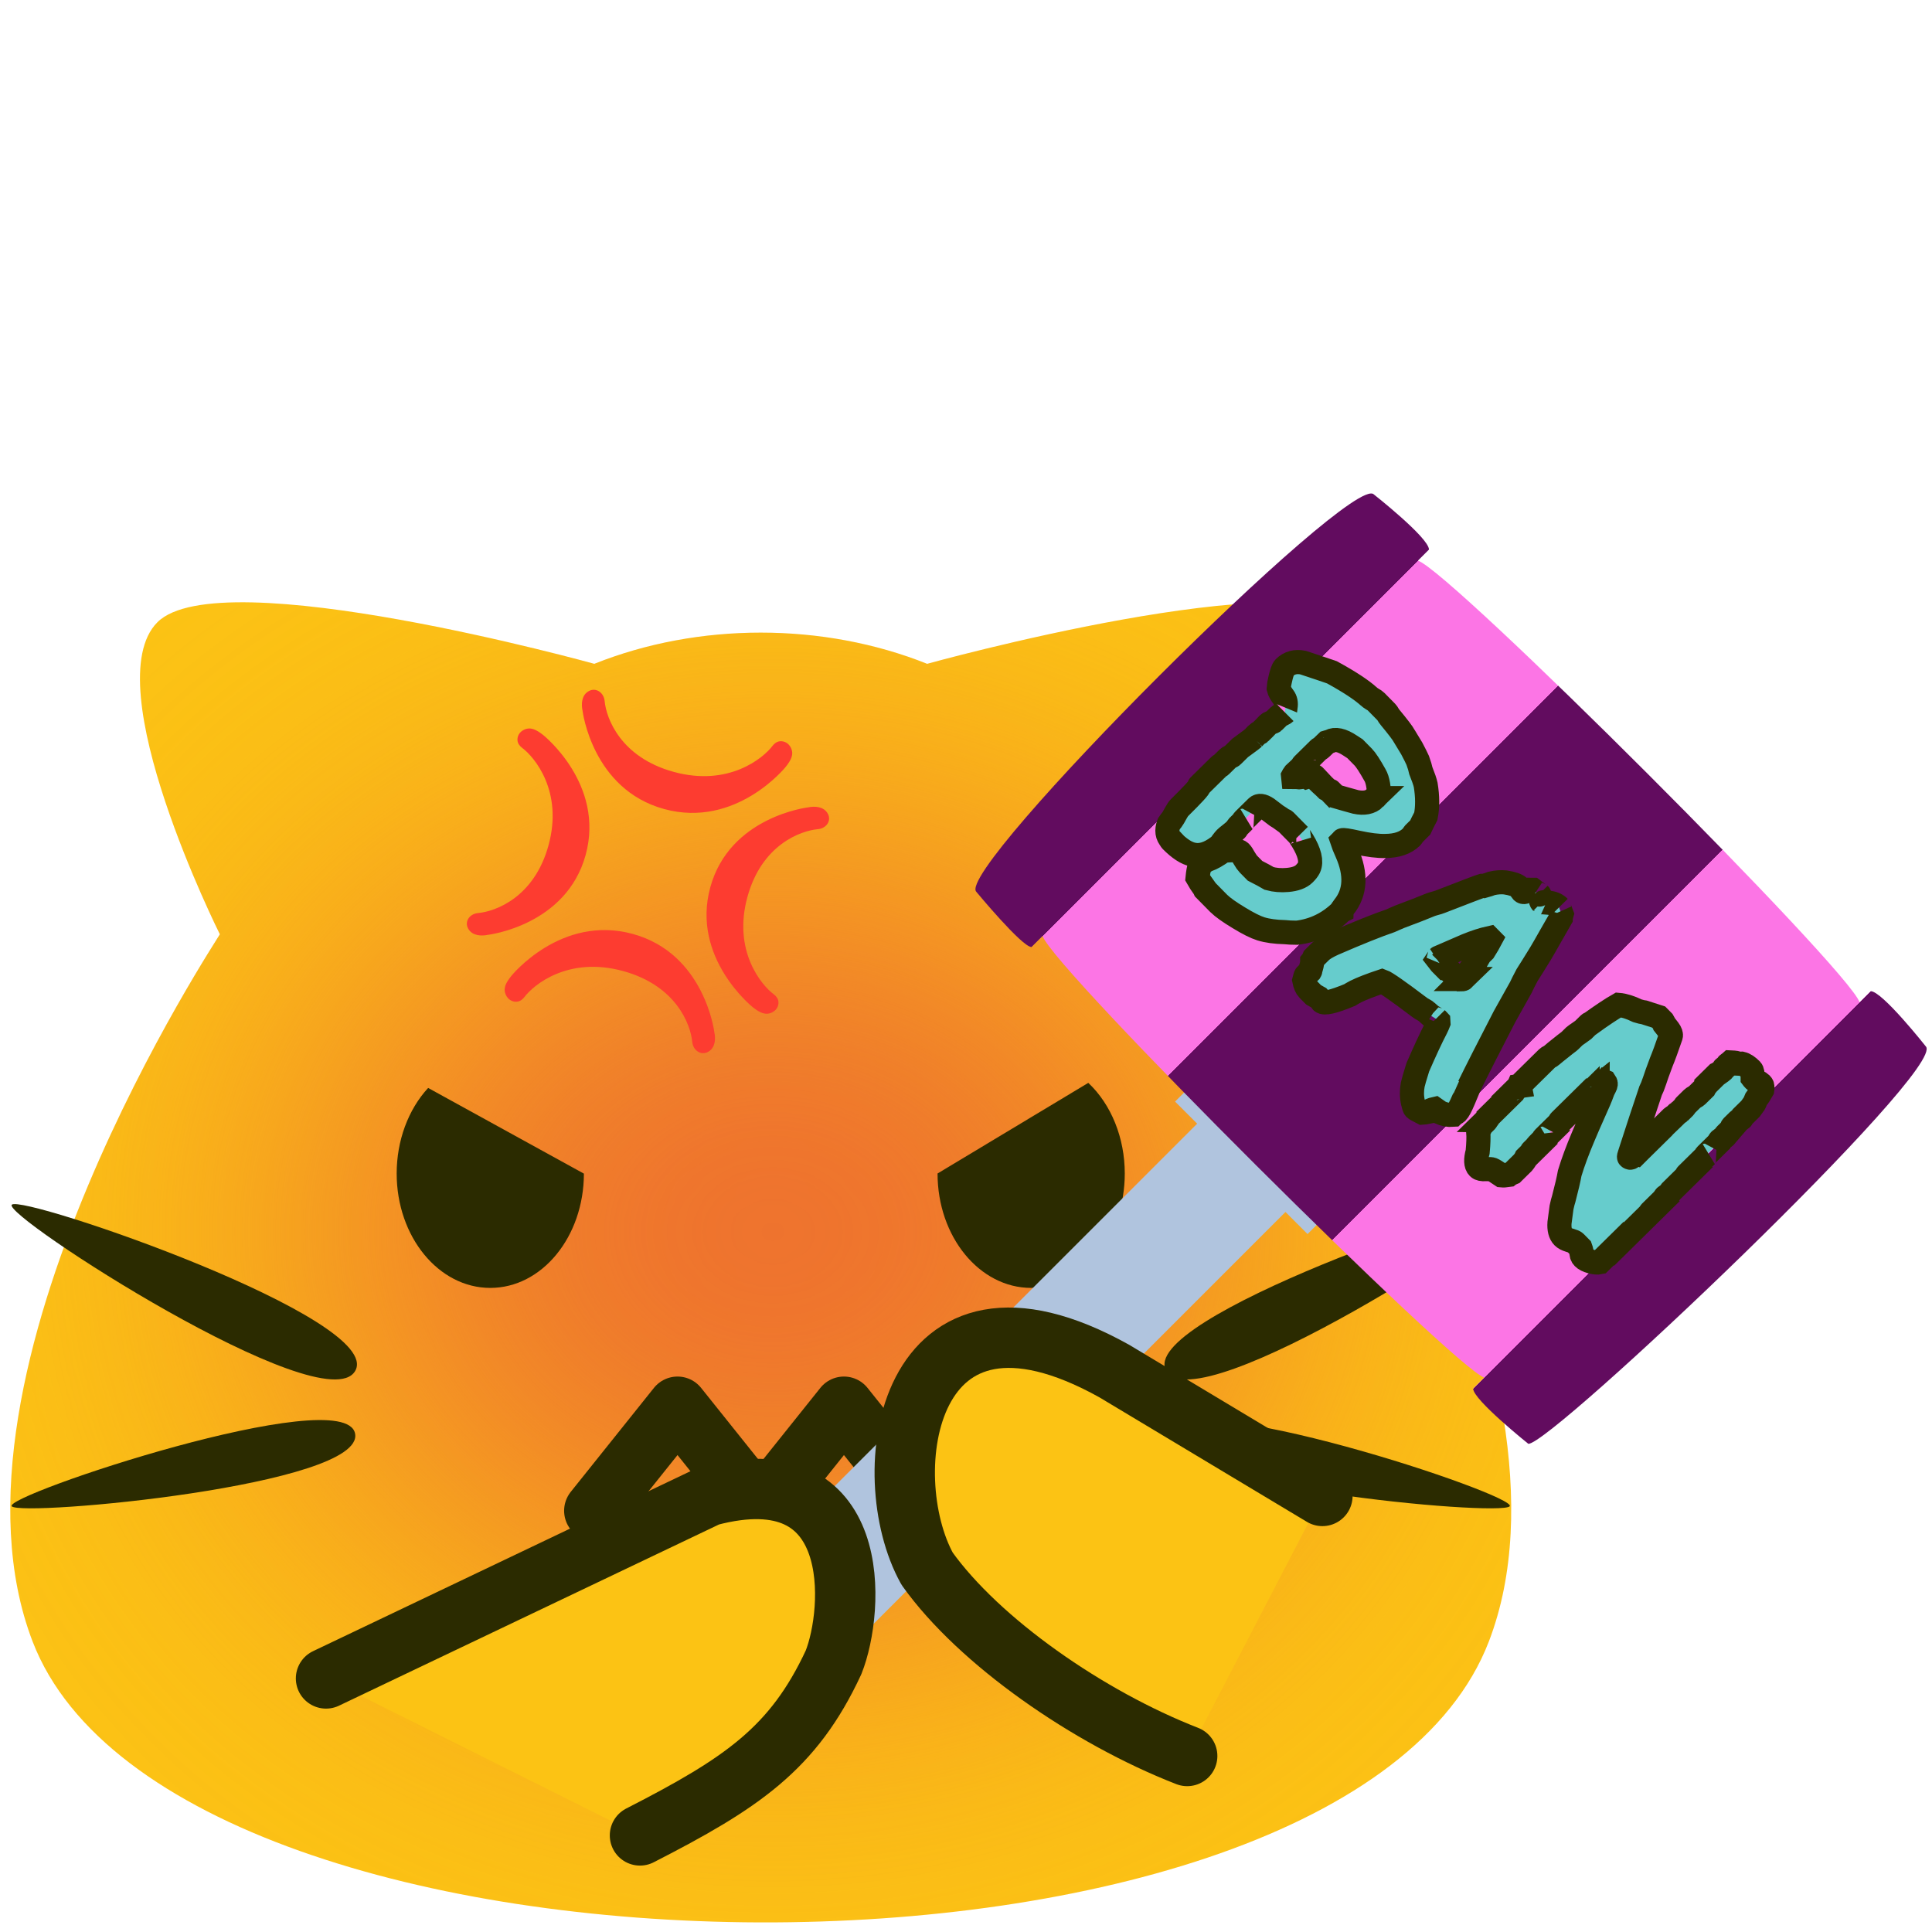
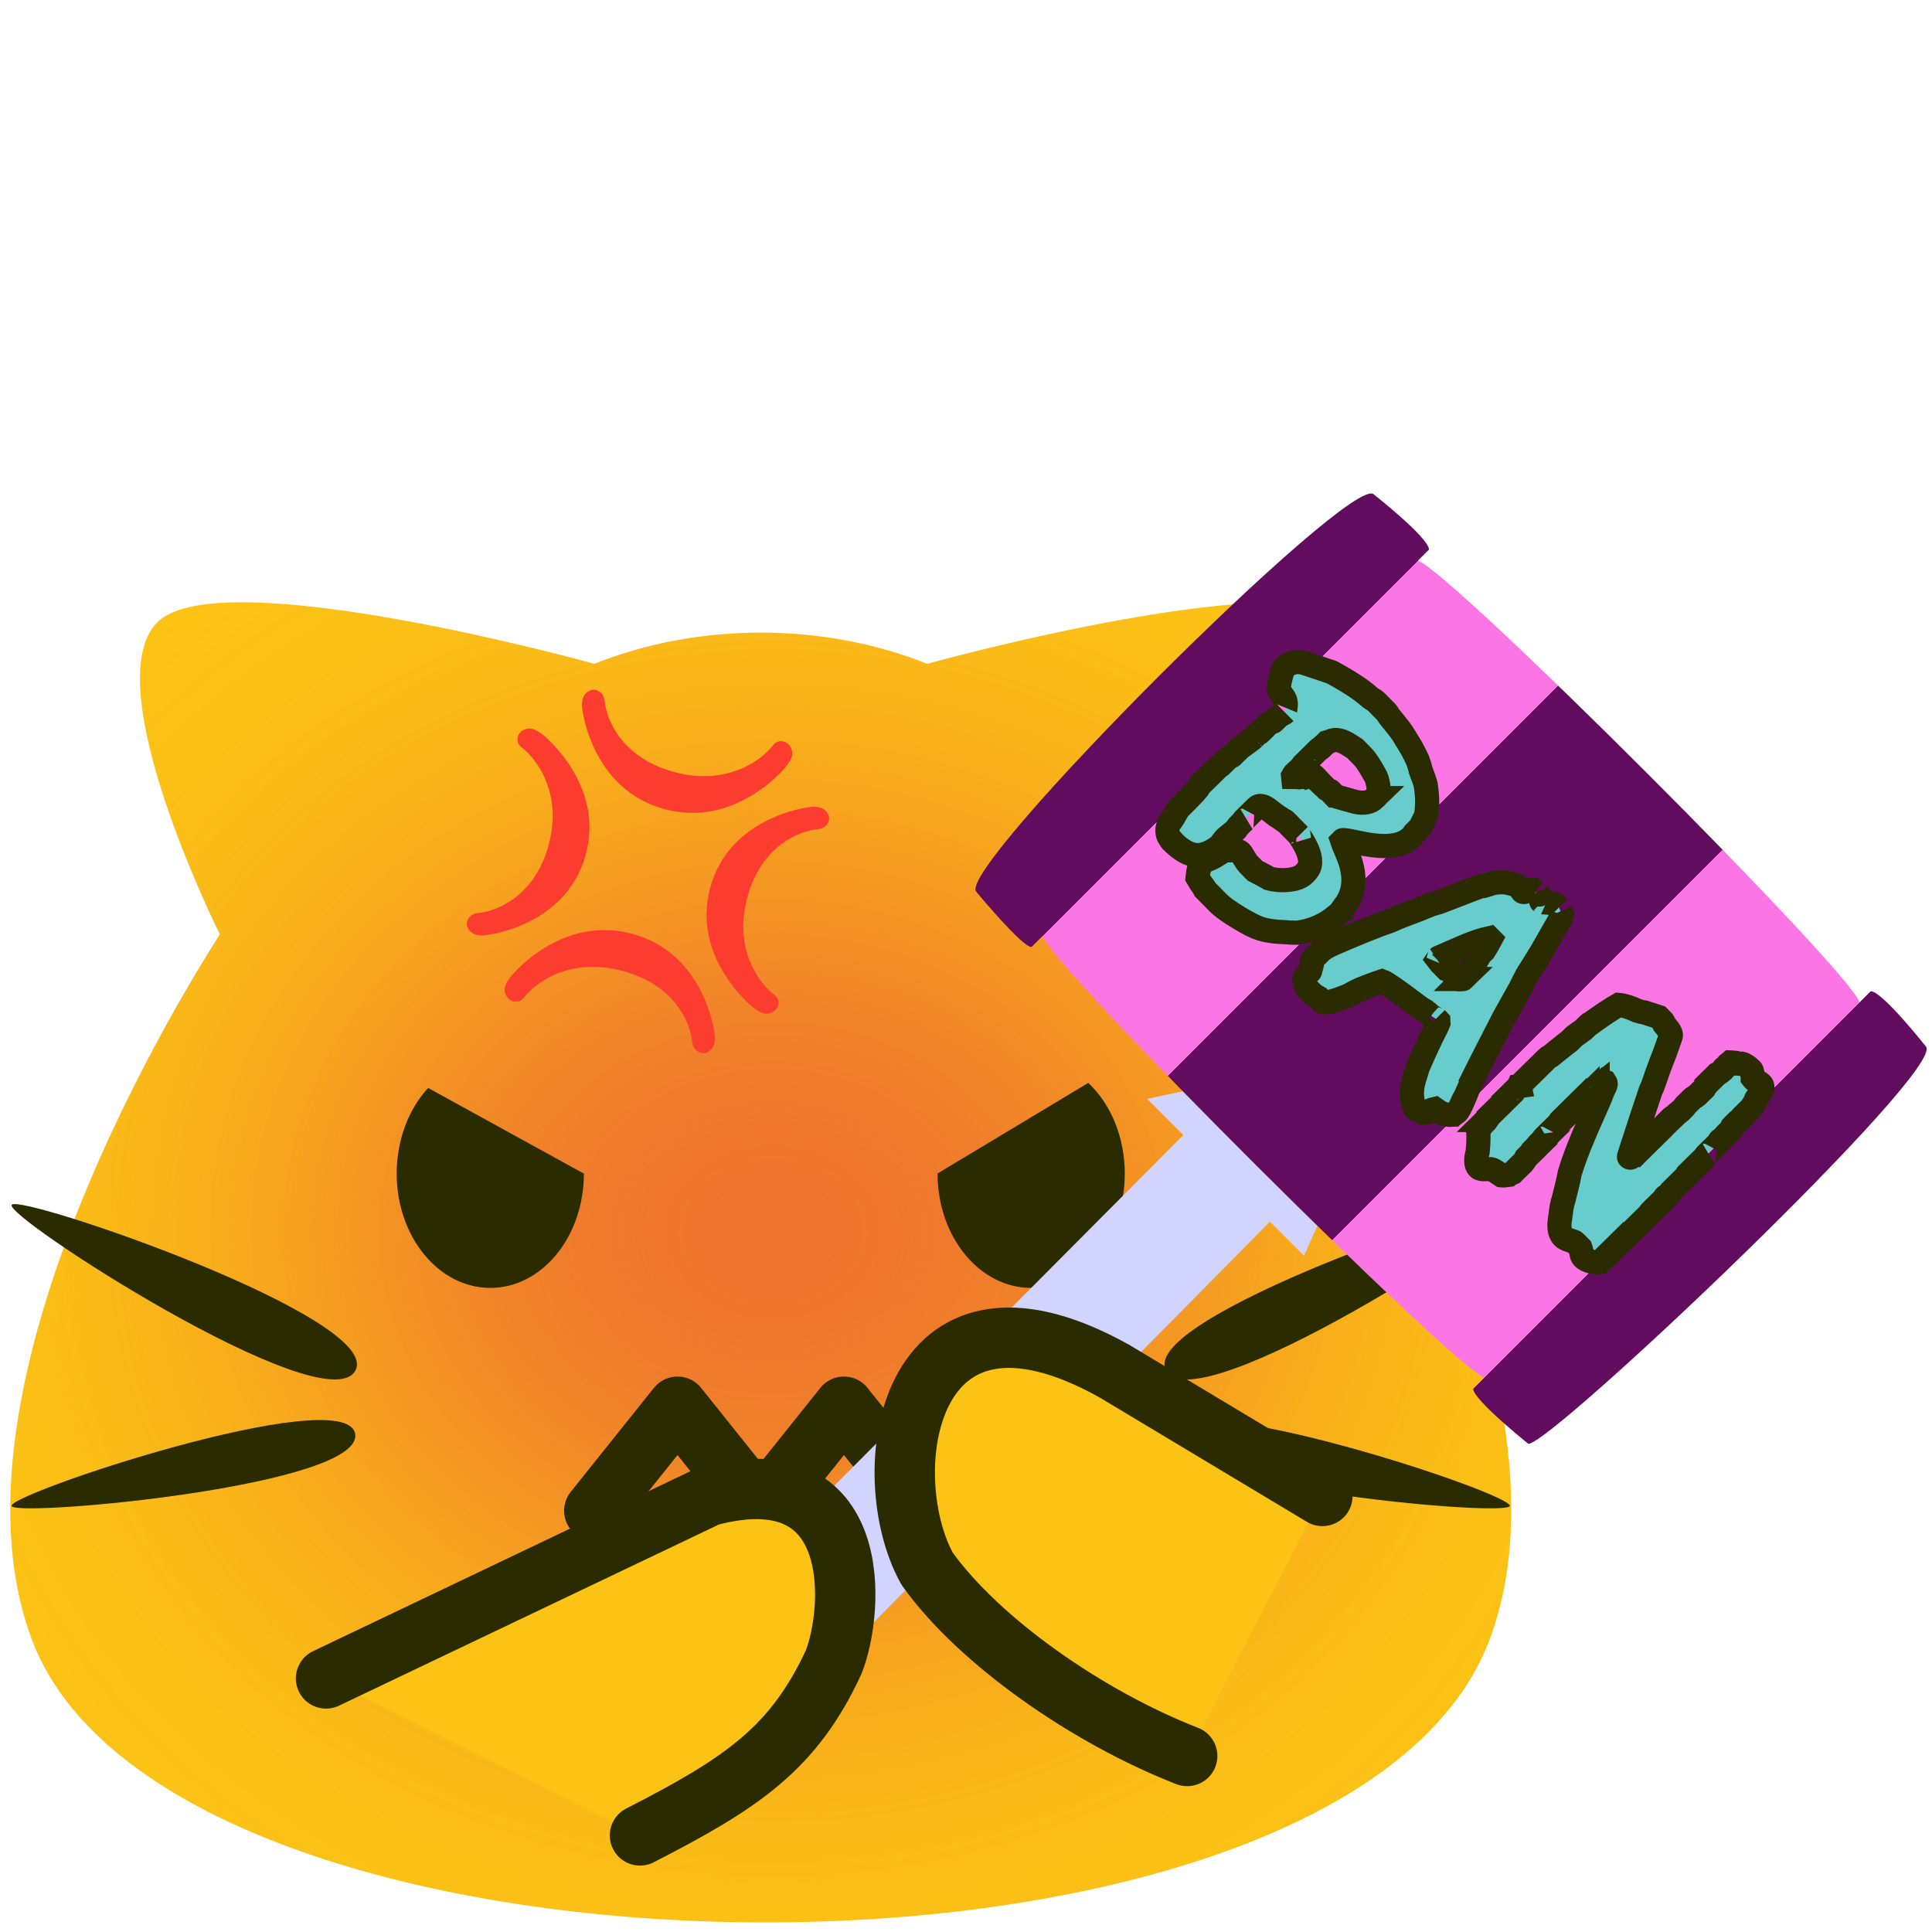
<svg xmlns="http://www.w3.org/2000/svg" xmlns:xlink="http://www.w3.org/1999/xlink" width="800.0px" height="800.0px" viewBox="0 0 800.0 800.0" version="1.1" id="SVGRoot" xml:space="preserve">
  <defs id="defs1121">
    <linearGradient id="linearGradient15303">
      <stop style="stop-color:#000000;stop-opacity:1;" offset="0" id="stop15301" />
    </linearGradient>
    <linearGradient id="symbols_colour" gradientTransform="translate(-13.10251,-10.0769)">
      <stop style="stop-color:#66cccc;stop-opacity:1;" offset="0" id="stop14689" />
    </linearGradient>
    <linearGradient id="shaft_colour">
-       <stop style="stop-color:#b0c4de;stop-opacity:1;" offset="0" id="stop13975" />
+       <stop style="stop-color:#d0d4fe;stop-opacity:1;" offset="0" id="stop13975" />
    </linearGradient>
    <linearGradient id="linearGradient1610">
      <stop style="stop-color:#620c5f;stop-opacity:1;" offset="0.1" id="stop1606" />
      <stop style="stop-color:#fc75e5;stop-opacity:1;" offset="0.1" id="stop8585" />
      <stop style="stop-color:#fc75e5;stop-opacity:1;" offset="0.34" id="stop8587" />
      <stop style="stop-color:#620c5f;stop-opacity:1;" offset="0.34" id="stop8589" />
      <stop style="stop-color:#620c5f;stop-opacity:1" offset="0.638" id="stop8591" />
      <stop style="stop-color:#fc75e5;stop-opacity:1;" offset="0.638" id="stop8593" />
      <stop style="stop-color:#fc75e5;stop-opacity:1;" offset="0.9" id="stop8599" />
      <stop style="stop-color:#620c5f;stop-opacity:1;" offset="0.9" id="stop8583" />
    </linearGradient>
    <linearGradient id="blush_colour" gradientTransform="matrix(1.6,0,0,1.6,-200,-370)">
      <stop style="stop-color:#ed6c30;stop-opacity:1;" offset="0" id="stop4680" />
    </linearGradient>
    <linearGradient id="contour_colour" gradientTransform="translate(-2.722735,-46.67098)">
      <stop style="stop-color:#2b2b00;stop-opacity:1;" offset="0" id="stop7071" />
    </linearGradient>
    <linearGradient id="blob_color" gradientTransform="matrix(-1.347683,0,0,1.347683,874.4288,-364.8327)">
      <stop style="stop-color:#fcc314;stop-opacity:1;" offset="0" id="stop5975" />
    </linearGradient>
    <linearGradient xlink:href="#blob_color" id="linearGradient5979" x1="38.738" y1="437.708" x2="761.275" y2="437.708" gradientUnits="userSpaceOnUse" gradientTransform="matrix(0.8614025,0,0,0.8614025,-29.56001,145.6653)" />
    <linearGradient xlink:href="#contour_colour" id="linearGradient5558" gradientUnits="userSpaceOnUse" gradientTransform="matrix(-1.382783,-0.3502942,0.3835372,-1.570033,779.5095,1346.311)" x1="539.43" y1="437.901" x2="660.234" y2="437.901" />
    <linearGradient xlink:href="#contour_colour" id="linearGradient15760" gradientUnits="userSpaceOnUse" gradientTransform="matrix(-1.382783,-0.3502942,0.3835372,-1.570033,1239.628,1346.311)" x1="539.43" y1="437.901" x2="660.234" y2="437.901" />
    <linearGradient xlink:href="#contour_colour" id="linearGradient15762" gradientUnits="userSpaceOnUse" gradientTransform="matrix(-1.382783,-0.3502942,0.3835372,-1.570033,1239.628,1346.311)" x1="539.43" y1="437.901" x2="660.234" y2="437.901" />
    <linearGradient xlink:href="#contour_colour" id="linearGradient5190" gradientUnits="userSpaceOnUse" gradientTransform="matrix(0.8614025,0,0,-0.8614025,-29.56001,1073.499)" />
    <linearGradient xlink:href="#contour_colour" id="linearGradient777" gradientUnits="userSpaceOnUse" gradientTransform="matrix(-1.382783,-0.3502942,0.3835372,-1.570033,779.5095,1346.311)" x1="539.43" y1="437.901" x2="660.234" y2="437.901" />
    <linearGradient xlink:href="#linearGradient1610" id="linearGradient1612" x1="590" y1="190" x2="840" y2="440" gradientUnits="userSpaceOnUse" />
    <linearGradient xlink:href="#shaft_colour" id="linearGradient13979" x1="370" y1="507.5" x2="665" y2="507.5" gradientUnits="userSpaceOnUse" />
    <clipPath clipPathUnits="userSpaceOnUse" id="clipPath14362">
      <path style="display:inline;fill:url(#linearGradient14366);fill-opacity:1;stroke:none;stroke-width:1px;stroke-linecap:butt;stroke-linejoin:miter;stroke-opacity:1" d="m 616.492,679.735 c -60.341,156.886 -544.053,153.214 -602.982,0 C -29.56,567.753 91.594,386.662 91.036,386.858 c 0,0 -51.684,-103.368 -25.842,-129.21 25.842,-25.842 180.895,17.228 180.895,17.228 43.07,-17.228 94.754,-17.228 137.824,0 0,0 155.052,-43.07 180.895,-17.228 25.842,25.842 -25.842,129.21 -25.842,129.21 -0.347,0.01 120.596,180.895 77.526,292.877 z" id="path14364" />
    </clipPath>
    <linearGradient xlink:href="#blob_color" id="linearGradient14366" gradientUnits="userSpaceOnUse" gradientTransform="matrix(0.8614025,0,0,0.8614025,-29.56001,145.6653)" x1="38.738" y1="437.708" x2="761.275" y2="437.708" />
    <filter style="color-interpolation-filters:sRGB" id="filter14368" x="-0.608" y="-0.759" width="2.215" height="2.519">
      <feGaussianBlur stdDeviation="101.25" id="feGaussianBlur14370" />
    </filter>
    <linearGradient xlink:href="#symbols_colour" id="linearGradient14763" gradientUnits="userSpaceOnUse" gradientTransform="translate(27.07535,-435.5206)" x1="563.943" y1="179.871" x2="633.898" y2="179.871" />
    <linearGradient xlink:href="#linearGradient15303" id="linearGradient15305" x1="3.999" y1="64" x2="124.001" y2="64" gradientUnits="userSpaceOnUse" />
  </defs>
  <path style="display:inline;fill:url(#linearGradient5979);fill-opacity:1;stroke:none;stroke-width:1px;stroke-linecap:butt;stroke-linejoin:miter;stroke-opacity:1" d="m 616.492,679.735 c -60.341,156.886 -544.053,153.214 -602.982,0 C -29.56,567.753 91.594,386.662 91.036,386.858 c 0,0 -51.684,-103.368 -25.842,-129.21 25.842,-25.842 180.895,17.228 180.895,17.228 43.07,-17.228 94.754,-17.228 137.824,0 0,0 155.052,-43.07 180.895,-17.228 25.842,25.842 -25.842,129.21 -25.842,129.21 -0.347,0.01 120.596,180.895 77.526,292.877 z" id="blobcat_body" />
  <ellipse style="display:inline;opacity:1;fill:url(#blush_colour);fill-opacity:1;stroke:none;stroke-width:25;stroke-linecap:round;stroke-linejoin:round;stroke-dasharray:none;filter:url(#filter14368)" id="path14334" cx="320" cy="510" rx="200" ry="160" clip-path="url(#clipPath14362)" />
  <path style="fill:none;stroke:url(#linearGradient5190);stroke-width:25;stroke-linecap:round;stroke-linejoin:round;stroke-miterlimit:4;stroke-dasharray:none;stroke-opacity:1" d="m 246.089,625.569 34.456,-43.07 34.456,43.07 34.456,-43.07 34.456,43.07" id="mouth" />
  <g id="whiskers" transform="matrix(0.8614025,0,0,0.8614025,-29.56001,145.6653)" style="stroke-width:1.161">
    <path style="fill:url(#linearGradient15760);fill-opacity:1;stroke:none;stroke-width:1.763px;stroke-linecap:butt;stroke-linejoin:miter;stroke-opacity:1" d="m 760,555 c 5,-5 -160,-60 -165,-35 -5,25 160,40 165,35 z" id="whisker_right_bottom" />
    <path style="fill:url(#linearGradient15762);fill-opacity:1;stroke:none;stroke-width:1.763px;stroke-linecap:butt;stroke-linejoin:miter;stroke-opacity:1" d="m 760,410 c -5,-5 -180,55 -165,80 15,25 170,-75 165,-80 z" id="whisker_right_top" />
    <path style="fill:url(#linearGradient777);fill-opacity:1;stroke:none;stroke-width:1.763px;stroke-linecap:butt;stroke-linejoin:miter;stroke-opacity:1" d="m 40,555 c -5,-5 160,-60 165,-35 5,25 -160,40 -165,35 z" id="whisker_left_bottom" />
    <path style="fill:url(#linearGradient5558);fill-opacity:1;stroke:none;stroke-width:1.762;stroke-linecap:butt;stroke-linejoin:miter;stroke-dasharray:none;stroke-opacity:1" d="m 40,410 c 5,-5 180,55 165,80 C 190,515 35,415 40,410 Z" id="whisker_left_top" />
  </g>
  <g id="eyes" style="display:inline;stroke-width:1.161" transform="matrix(0.8614025,0,0,0.8614025,-29.56001,145.6653)">
    <path id="eye_right" style="display:inline;fill:url(#contour_colour);fill-opacity:1;stroke:none;stroke-width:33.979;stroke-linecap:round;stroke-linejoin:round" d="M 557.465,351.432 C 568.522,361.845 575,377.939 575,395 v 0 c 0,30.376 -20.147,55 -45,55 -24.853,0 -45,-24.624 -45,-55" />
    <path id="path14375" style="fill:url(#contour_colour);stroke-width:33.979;stroke-linecap:round;stroke-linejoin:round" d="M 315,395.068 C 314.969,425.417 294.831,450 270,450 c -24.853,0 -45,-24.624 -45,-55 0,-15.721 5.504,-30.691 15.123,-41.129" />
  </g>
  <g id="layer1" style="display:inline;stroke-width:1.094" transform="matrix(0.9142991,0,0,0.9142991,-62.01221,122.4243)">
-     <path style="display:inline;fill:url(#linearGradient13979);fill-opacity:1;stroke:none;stroke-width:1.094px;stroke-linecap:butt;stroke-linejoin:miter;stroke-opacity:1" d="m 600,365 5,-5 60,60 -5,5 -10,-10 -240,240 -40,-40 240,-240 z" id="path13587" />
+     <path style="display:inline;fill:url(#linearGradient13979);fill-opacity:1;stroke:none;stroke-width:1.094px;stroke-linecap:butt;stroke-linejoin:miter;stroke-opacity:1" d="M 587.348,363.749 605,360 665,420 658.441,434.842 642.973,419.373 410,655 370,615 603.754,380.155 Z" id="path13587" />
    <path style="display:inline;opacity:1;fill:url(#linearGradient1612);fill-opacity:1;stroke:none;stroke-width:1.094px;stroke-linecap:butt;stroke-linejoin:miter;stroke-opacity:1" d="M 690,90 C 680,80 500,260 510,270 c 0,0 20.694,25.032 25,25 l 5,-5 c 5,15 185.935,194.983 200,200 l -5,5 c 0,5 25,25 25,25 10.181,0.563 190,-170 180,-180 0,0 -19.854,-25.156 -25,-25 l -5,5 C 905,305 725,125 710,120 l 5,-5 c -0.053,-5.379 -25,-25 -25,-25 z" id="path930" />
    <text xml:space="preserve" style="font-style:normal;font-variant:normal;font-weight:normal;font-stretch:normal;font-size:157.498px;line-height:1.25;font-family:'CAC Moose';-inkscape-font-specification:'CAC Moose';letter-spacing:0px;word-spacing:0px;display:none;fill:url(#symbols_colour);fill-opacity:1;stroke:url(#contour_colour);stroke-width:10.937;stroke-dasharray:none" x="573.978" y="-251.377" id="text14687" transform="rotate(45.43142)">
      <tspan id="tspan14685" style="font-style:normal;font-variant:normal;font-weight:normal;font-stretch:normal;font-size:157.498px;font-family:'CAC Moose';-inkscape-font-specification:'CAC Moose';fill:url(#symbols_colour);fill-opacity:1;stroke:url(#contour_colour);stroke-width:10.937;stroke-dasharray:none" x="0" y="0">BAN</tspan>
    </text>
    <g aria-label="BAN" transform="rotate(45.43142)" id="text14834" style="font-size:157.498px;line-height:1.25;font-family:'CAC Moose';-inkscape-font-specification:'CAC Moose';letter-spacing:0px;word-spacing:0px;fill:url(#symbols_colour);stroke:url(#contour_colour);stroke-width:10.937">
      <path d="m 646.652,-332.202 q 0,4.153 -4.845,7.383 -4.076,2.384 -8.229,4.691 h -3.461 q -0.077,0 -0.154,0.077 0,0.154 0,0.154 -0.538,0 -1.461,0.308 -1.307,0 -3.768,0.154 -2.461,0.077 -3.691,0.077 -0.077,0 -0.231,-0.154 v -0.077 q -0.077,0 -0.154,-0.077 -0.154,0 -0.231,0 -0.923,0 -1.846,1.846 -0.077,0 -2.692,3.384 -0.692,0.538 -1.999,1.846 l -0.385,-0.308 q -0.231,-0.692 -0.231,-0.846 0,-0.846 0.077,-2.692 0.077,-1.923 0.077,-2.845 0,-0.077 -0.154,-0.077 -0.154,0 -0.154,-0.154 v -10.382 q 0,-0.077 0.154,-0.077 0.154,-0.077 0.154,-4.383 0.308,-0.538 0.692,-1.461 1.077,-3.768 7.844,-5.153 2.461,-0.538 2.461,-0.538 h 5.306 q 2.538,0 9.536,1.923 1.846,0.461 4.153,2.076 2.615,1.769 2.999,3.23 0.231,1 0.231,2.076 z m 25.84,46.68 q -0.308,-0.308 -0.538,-2.153 -1.461,-12.458 -16.611,-18.226 -3.691,-1.384 -5.229,-2.153 0,-0.077 -0.077,-0.154 -0.077,-0.077 -0.077,-0.154 0,-0.538 5.46,-4.076 6.614,-4.307 9.997,-7.921 5.46,-5.614 5.46,-11.305 0,-0.308 -0.154,-0.923 -0.154,-0.615 -0.154,-0.846 v -4.076 q -0.692,-1.769 -1.846,-5.383 -3.538,-5.229 -10.151,-9.921 -1.846,-1.154 -6.075,-2.922 -1.384,-0.923 -4.383,-2.307 -1.846,-0.692 -5.691,-1.846 -2.153,-0.461 -6.46,-1.538 -1.923,-0.615 -10.766,-1.384 -0.385,0 -1.23,-0.231 -0.846,-0.231 -1.307,-0.231 h -6.844 q -0.615,0 -1.923,0.385 -1.307,0.308 -1.846,0.308 -6.844,0.385 -19.61,4.23 0,0 -4.153,2.076 -4.076,2.076 -8.152,4.153 -4.307,2.922 -4.307,7.613 0,1.384 2.692,5.46 0.692,1.23 2.23,2.999 1.384,0.846 4.383,1.23 2.23,0.308 3.768,2.461 1.615,2.076 1.615,1.923 0,0.538 -0.385,1.615 -0.385,1 -0.385,1.461 v 3.538 q 0,0.231 -0.461,1.077 -0.385,0.846 -0.385,1.384 0,0.923 0.077,2.769 0,1.846 0,2.769 0,0.077 -0.077,0.154 -0.308,0 -0.308,1.538 0.077,2.076 0.077,1.999 -0.077,1.23 -0.461,3.691 -0.385,2.461 -0.538,3.691 0,0 0,5.076 0,0.308 -0.308,1 -0.231,0.615 -0.231,1 v 4.922 q 0,0.077 -0.154,0.077 -0.077,0 -0.077,0.154 v 13.074 q 0,0.077 0.077,0.154 0.692,0 0.692,13.227 0,0.846 0.615,2.922 0.769,2.538 0.846,3.153 0.077,0.846 0.385,2.461 1.923,4.23 5.845,4.307 -0.077,0.154 0.231,0.154 7.844,0 11.536,-2.538 4.46,-2.922 5.46,-10.536 l 0.077,-0.615 q 0.077,-0.846 -0.231,-2.307 -0.231,-1.538 -0.231,-2.153 0,-1 0.231,-2.845 0.231,-1.846 0.231,-3.538 0,-0.231 -0.154,-0.615 -0.154,-0.461 -0.154,-0.615 v -4.076 q -0.231,0.461 -0.231,-0.077 v -8.229 q 0,-2.153 3.691,-2.922 2.615,-0.385 5.306,-0.769 1.384,-0.385 4.153,-0.846 -0.231,-0.231 0.154,-0.231 h 9.228 q -0.385,0 2.692,0.615 9.152,2.153 10.843,6.537 0.461,1.384 0.461,3.461 0,3.307 -3.307,7.306 -2.845,3.461 -6.306,5.46 -2.384,0.615 -6.998,2.153 h -4.307 q -1,0 -3.153,-0.538 -2.153,-0.615 -3.153,-0.615 -2.076,0 -5.922,5.076 -0.769,5.076 -2.076,7.844 -0.538,1.077 -0.538,1.846 v 2.692 q 0.846,1.692 3.153,4.46 1.923,0.538 5.845,1.154 -0.077,0.077 0.154,0.154 h 8.998 q 3.845,-0.077 10.997,-1.923 7.152,-1.769 10.613,-3.614 3.999,-2.153 8.69,-6.691 1.461,-1.154 3.999,-3.691 7.152,-9.228 7.152,-21.225 z" id="path14836" />
      <path d="m 733.091,-303.21 q 0,0.231 -0.769,1 -2.999,0.769 -7.075,0.769 -0.154,0 -0.154,0.154 0,0.077 -0.154,0.154 h -3.922 q -0.077,0 -0.154,0.077 0,0.077 0,0.077 h -0.231 q -0.154,0 -1.999,-0.231 -0.231,-1.154 -0.231,-0.846 l 1.077,-2.769 q 1.923,-5.076 3.922,-10.151 2.384,-5.768 4.845,-9.69 h 0.769 q 0.615,1.923 1.538,5.768 0,0 0,2.769 0,0.077 0.077,0.154 0.154,0 0.154,0 0.231,0.769 0.538,2.307 1.769,8.229 1.769,10.459 z m 40.989,44.373 q 0,-1.538 -1.846,-5.998 -2.615,-6.152 -2.615,-6.229 -3.922,-11.151 -11.228,-33.53 -1.461,-4.845 -4.23,-14.535 -0.769,-1.999 -1.999,-5.922 -0.846,-3.768 -2.692,-11.228 -0.769,-2.999 -2.461,-8.844 -1.615,-5.922 -2.461,-8.844 -0.385,-0.385 -1.077,-1.615 -3.23,-1.384 -2.999,-1.384 -2.538,0 -4.922,1.999 -2.307,1.999 -2.23,1.999 -0.615,0 -1.692,-0.846 -1,-0.846 -1.769,-0.846 1.23,0 -3.384,0.615 l -1.615,1.615 q 0,2.307 -1.307,2.307 -0.385,0 -1.154,-0.154 -0.692,-0.154 -1.077,-0.154 -2.076,0 -5.998,2.922 -2.23,1.846 -3.999,4.691 -0.461,1.154 -1.615,3.23 -0.231,0.154 -0.692,0.692 -0.692,1.23 -8.152,18.534 -0.308,0.769 -1.154,2.23 -0.769,1.384 -1.077,2.153 -1.538,3.922 -5.768,13.381 -0.308,0.692 -0.846,2.153 -0.461,1.384 -0.769,2.076 -4.23,8.767 -10.843,25.916 -1.538,4.23 -1.538,6.46 v 4.076 q 0.461,1.077 0.538,1.769 1.077,1.077 2.307,3.614 0.154,-0.077 0.231,0.231 v 2.692 q 0,0.308 1.077,2.076 2.461,1.615 4.153,1.615 h 3.538 l 2.615,-0.769 q 0.385,0 1.077,0.077 0.692,0.154 1,0.154 2.307,0 6.767,-10.997 0.231,-1.077 0.846,-3.153 1.384,-4.23 5.076,-11.766 2.384,-1.154 20.302,-3.768 0.692,-0.077 1.923,-0.461 1.23,-0.385 1.923,-0.385 0.769,-0.077 2.384,-0.154 3.614,-0.769 2.692,-0.769 0.231,0 0.769,0 0.461,0.077 0.692,0.077 l 0.615,0.538 q 0.385,0.846 1,2.615 2.153,6.691 6.768,18.149 3.153,5.922 3.999,7.152 2.384,3.461 5.845,5.614 1.999,1.23 2.538,1.23 0.538,0 3.768,-1.077 0.615,-0.692 1.538,-2.153 0,-1.154 1.154,-2.999 0.923,-0.154 2.692,-0.538 2.999,-1.077 4.999,-3.461 0,-0.308 0.154,-1 0.231,-0.692 0.231,-1.077 z" id="path14838" />
      <path d="m 868.133,-264.758 v -24.609 q -0.231,0.231 -0.231,0 v -8.844 q -0.308,-0.385 -0.308,-1.077 0,-0.615 0.231,-0.846 0.154,-0.615 0.154,-1 0,-0.231 -0.154,-0.692 -0.154,-0.461 -0.154,-0.615 v -10.69 q -0.308,0.231 -0.308,-0.077 v -12.381 q -0.231,0.461 -0.231,-0.077 v -7.998 q -0.385,-0.461 -0.385,-1.384 0,-0.385 0.154,-1.154 0.231,-0.769 0.231,-1.23 l -0.077,-0.923 q -0.231,0.461 -0.231,-0.077 v -2.769 q -0.077,-0.692 -0.308,-1.769 -0.231,0.231 -0.231,-0.154 v -4.076 q 0,-0.231 0.154,-0.692 0.154,-0.461 0.154,-0.769 0,-0.231 -0.077,-0.538 -0.154,0.077 -0.231,-0.231 v -5.306 q -0.154,-1.077 -0.538,-3.076 -0.077,-0.308 -0.385,-0.769 -0.231,-0.461 -0.308,-0.692 -0.308,-2.307 -1.154,-5.306 -0.154,-0.231 -0.615,-0.615 -0.461,-0.461 -0.769,-0.615 -0.231,-0.154 -0.923,-0.154 -0.692,0 -1.999,0.461 -1.23,0.461 -1.923,0.385 l -0.615,-0.077 q -2.076,-2.076 -3.076,-2.076 -3.307,0 -4.999,1.077 -0.461,0.538 -1.23,1.23 -0.461,-0.154 -2.692,1.923 0,0.231 -0.154,0.769 -0.154,0.461 -0.154,0.769 0,0.231 0.154,0.692 0.154,0.461 0.154,0.692 0,0.154 -0.154,0.538 -0.154,0.308 -0.154,0.538 0,0.154 0.154,0.538 0.154,0.308 0.154,0.538 0,0.538 -0.385,2.845 -0.077,-0.077 -0.154,0.154 v 6.921 q 0.231,0.231 0.231,1.077 0,0.308 0.077,0.385 0.077,0 0.154,0.231 v 4.691 q 0,0.385 -0.231,1.23 -0.231,0.846 -0.231,1.307 v 4.537 q 0,0.077 0.077,0.308 0.154,0.231 0.154,0.385 v 3.23 q 0,0.077 -0.154,0.308 -0.077,0.231 -0.077,0.385 v 2.845 q 0,0.154 0,0.154 -0.308,-0.077 -0.308,0.077 v 5.768 q 0,0.077 0.154,0.077 0.154,0 0.154,0.154 v 14.996 q 0,0.154 0,0.154 -0.308,0 -0.308,3.23 -0.231,0.231 -0.154,1.461 0.077,0.923 -0.769,0.923 -0.154,0 -0.692,-1.077 -2.538,-4.922 -7.613,-14.689 -2.153,-4.153 -6.306,-12.381 -0.154,-0.385 -0.461,-1.23 -0.308,-0.846 -0.538,-1.23 -0.769,-1.692 -2.461,-4.999 -1.615,-3.384 -2.384,-5.076 -1.615,-3.845 -5.306,-11.228 -0.538,-1 -2.692,-1.307 -1.615,-0.231 -3.23,-0.385 -0.461,-0.231 -1.384,-0.461 h -2.769 q -1.999,1 -5.998,3.153 -0.846,0.692 -2.692,1.692 -5.153,1.846 -7.921,4.23 -1.384,5.153 -2.999,15.534 -0.154,-0.308 -0.154,0.077 0,3.768 0,3.768 -0.077,0.769 -0.385,2.384 -0.308,1.615 -0.385,2.461 0,0 0,2.615 0,0.154 0,0.154 0.077,0 -0.308,2.769 -0.769,7.075 -0.769,7.998 0,0.308 -0.231,1 -0.231,0.692 -0.231,1.077 v 17.688 l 0.231,0.154 -0.231,0.308 q 0.231,0.538 0.077,0.692 -0.077,0.077 -0.077,2.384 v 0.308 q 0.154,-0.077 0.231,0.231 v 15.919 q 0.308,0.308 0.308,0.923 0,0.923 0,0.923 0.231,-0.231 0.231,0.154 v 2.769 q 0.154,1.154 1.307,3.538 2.307,1.923 5.998,6.306 2.769,4.768 5.306,4.768 1.307,0 2.845,-1.846 1.615,-1.769 2.23,-1.999 0.615,-0.308 4.845,-1.154 0.846,-0.692 2.076,-2.384 0.077,-0.769 0.615,-2.076 v -6.46 q -0.077,-0.846 -0.385,-2.23 -0.077,0.077 -0.154,-0.154 v -4.076 q -0.308,0.231 -0.308,-0.077 v -2.845 q -0.231,0.308 -0.231,-5.153 -0.231,0.461 -0.231,-0.077 v -10.613 q -0.308,0.308 -0.308,0 v -13.381 q 0.308,0.154 0.308,-0.154 v -3.307 q 0.077,0.077 0.077,0.077 0.154,0 0.154,-3.845 0,0.769 0.308,-2.307 0.231,0.231 0.231,-0.154 v -2.692 q 0.231,-0.385 0.231,-0.769 0.231,-0.077 0.615,-0.308 0.769,0.154 1.154,1.384 0.308,0.923 0.615,1.846 1.384,2.922 1.999,4.46 5.768,14.689 6.614,16.534 3.845,9.305 7.537,16.073 2.307,3.23 6.383,10.074 0.615,1.23 2.076,3.461 2.153,2.769 4.307,5.537 2.922,3.307 5.691,3.307 1.307,0 3.153,-1 1.923,-1.077 2.461,-1.077 h 3.461 q 0.692,0.308 1.538,0.846 1.077,1.307 2.538,1.307 1.538,0 3.691,-1.23 2.23,-1.307 2.999,-2.538 v -7.383 q 0.231,0.231 0.231,-0.154 z" id="path14840" />
    </g>
  </g>
  <g id="layer2" style="display:inline;stroke-width:1.161" transform="matrix(0.8614025,0,0,0.8614025,0.58908,111.2092)">
    <path style="display:inline;fill:url(#blob_color);stroke:url(#contour_colour);stroke-width:29.022;stroke-linecap:round;stroke-linejoin:round;stroke-dasharray:none;stroke-opacity:1" d="M 156.037,677.721 340,590 c 75,-20 70,55 60,80 -19.271,41.472 -44.132,58.113 -93.046,83.18" id="path13857" />
    <path style="display:inline;fill:url(#blob_color);stroke:url(#contour_colour);stroke-width:29.022;stroke-linecap:round;stroke-linejoin:round;stroke-dasharray:none;stroke-opacity:1" d="M 570,715 C 522.355,696.444 470,660 445,625 420,580 434.055,473.707 535,530 l 100,60" id="path13860" />
  </g>
  <g id="g15286" transform="matrix(1.072703,0.2934735,-0.2934735,1.072703,218.4165,273.3654)" style="display:inline;fill:#fd3c30;fill-opacity:1;stroke:none;stroke-width:0.983">
    <g id="g15249" style="fill:#fd3c30;fill-opacity:1;stroke:none;stroke-width:0.983">
      <g id="g15247" style="fill:#fd3c30;fill-opacity:1;stroke:none;stroke-width:0.983">
        <path style="fill:#fd3c30;fill-opacity:1;stroke:none;stroke-width:0.983" d="M 63.7,40.03 C 35.93,40.03 24.77,12.8 24.77,12.8 23.55,10.46 22.98,7.47 24.74,5.42 24.87,5.27 25,5.14 25.13,5.01 c 2.19,-2.02 5.49,-0.86 6.61,2.11 2.27,6.02 11.25,18.63 31.79,18.63 21.24,0 30.81,-13.83 32.87,-19.01 0.43,-1.09 1.18,-2.01 2.17,-2.4 1.58,-0.62 3.4,-0.2 4.66,1.26 1.76,2.04 1.3,4.28 -0.02,7.38 0,0 -11.74,27.05 -39.51,27.05 z" id="path15245" />
      </g>
    </g>
    <g id="g15255" style="fill:#fd3c30;fill-opacity:1;stroke:none;stroke-width:0.983">
      <g id="g15253" style="fill:#fd3c30;fill-opacity:1;stroke:none;stroke-width:0.983">
        <path style="fill:#fd3c30;fill-opacity:1;stroke:none;stroke-width:0.983" d="m 64.71,87.97 c 27.77,0 38.93,27.23 38.93,27.23 1.22,2.34 1.79,5.33 0.03,7.38 -0.13,0.15 -0.26,0.28 -0.39,0.41 -2.19,2.02 -5.49,0.86 -6.61,-2.11 -2.27,-6.02 -11.25,-18.63 -31.79,-18.63 -21.24,0 -30.81,13.83 -32.87,19.01 -0.43,1.09 -1.18,2.01 -2.17,2.4 -1.58,0.62 -3.4,0.2 -4.66,-1.26 -1.76,-2.04 -1.3,-4.28 0.02,-7.38 0,0 11.73,-27.05 39.51,-27.05 z" id="path15251" />
      </g>
    </g>
    <g id="g15261" style="fill:#fd3c30;fill-opacity:1;stroke:none;stroke-width:0.983">
      <g id="g15259" style="fill:#fd3c30;fill-opacity:1;stroke:none;stroke-width:0.983">
        <path style="fill:#fd3c30;fill-opacity:1;stroke:none;stroke-width:0.983" d="m 87.97,63.62 c 0,-27.33 27.23,-38.31 27.23,-38.31 2.34,-1.2 5.33,-1.76 7.38,-0.03 0.15,0.12 0.28,0.25 0.41,0.39 2.02,2.15 0.86,5.4 -2.11,6.5 -6.02,2.24 -18.63,11.07 -18.63,31.28 0,20.9 13.83,30.32 19.01,32.34 1.09,0.42 2.01,1.16 2.4,2.13 0.62,1.56 0.2,3.35 -1.26,4.59 -2.04,1.73 -4.28,1.28 -7.38,-0.01 0,-0.01 -27.05,-11.56 -27.05,-38.88 z" id="path15257" />
      </g>
    </g>
    <g id="g15267" style="fill:#fd3c30;fill-opacity:1;stroke:none;stroke-width:0.983">
      <g id="g15265" style="fill:#fd3c30;fill-opacity:1;stroke:none;stroke-width:0.983">
        <path style="fill:#fd3c30;fill-opacity:1;stroke:none;stroke-width:0.983" d="m 40.03,64.21 c 0,27.33 -27.23,38.31 -27.23,38.31 -2.34,1.2 -5.33,1.76 -7.38,0.03 C 5.27,102.43 5.14,102.3 5.01,102.16 2.99,100.01 4.15,96.76 7.12,95.66 13.14,93.42 25.75,84.59 25.75,64.38 25.75,43.48 11.92,34.06 6.74,32.04 5.65,31.62 4.73,30.88 4.34,29.91 3.72,28.35 4.14,26.56 5.6,25.32 c 2.04,-1.73 4.28,-1.28 7.38,0.01 0,0 27.05,11.55 27.05,38.88 z" id="path15263" />
      </g>
    </g>
  </g>
</svg>
